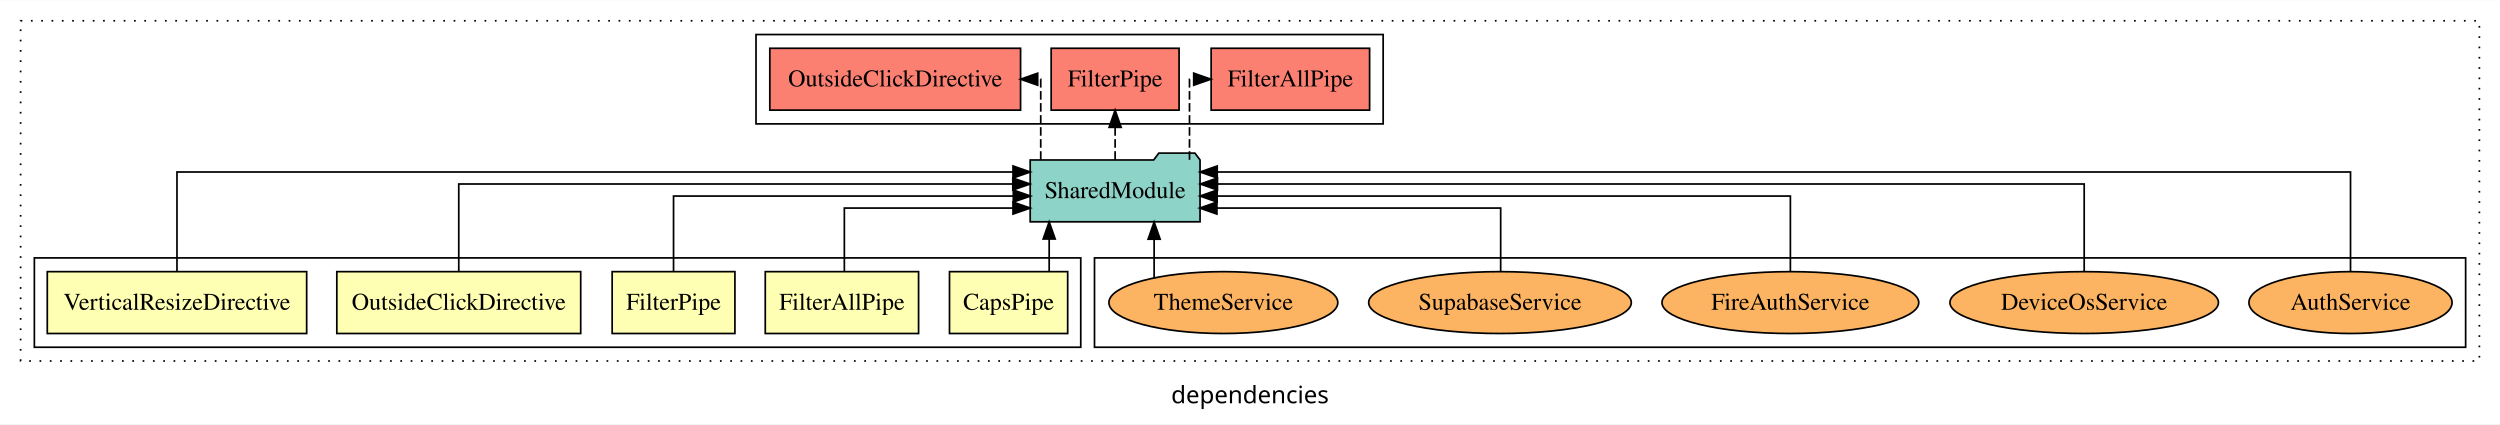
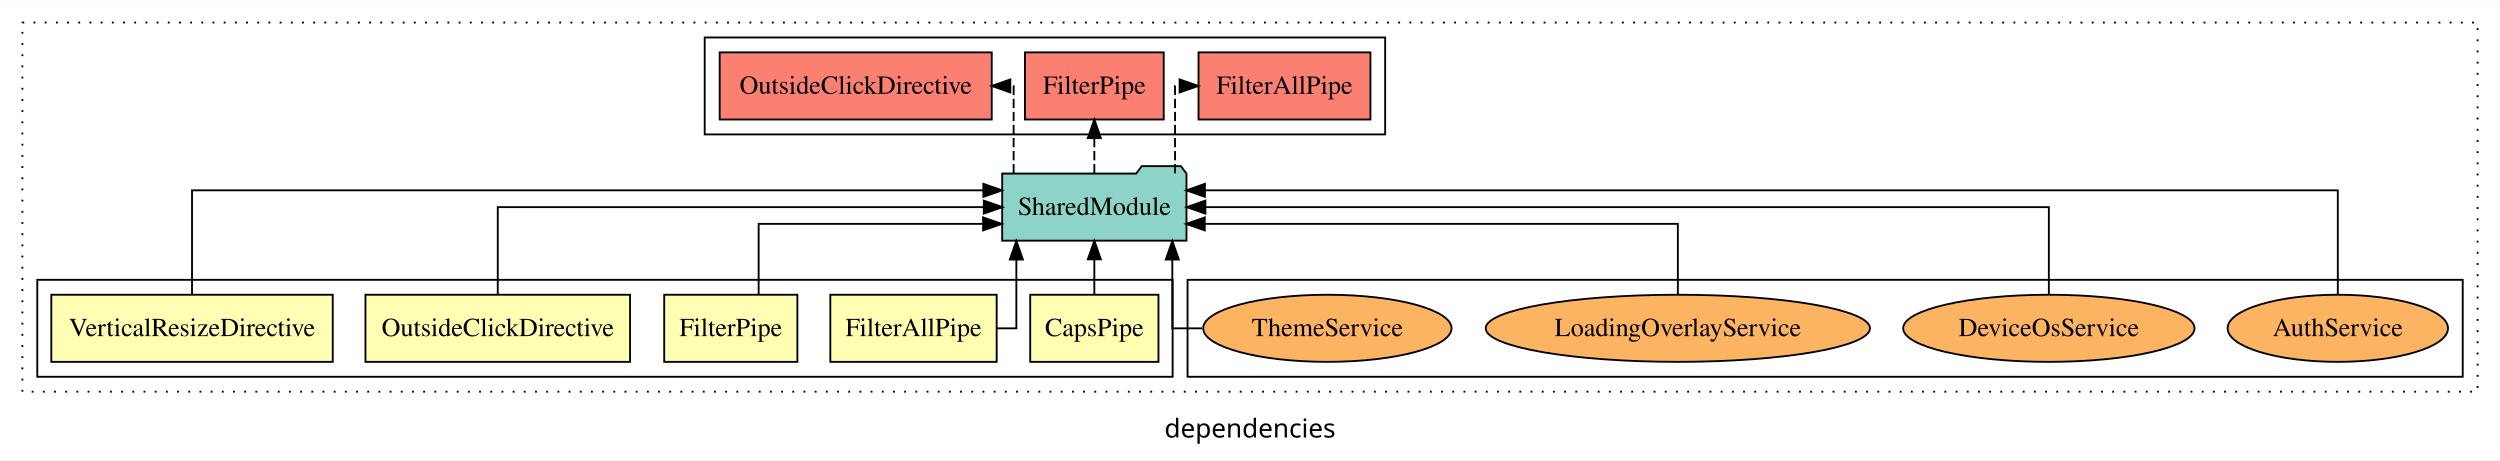
- <svg xmlns="http://www.w3.org/2000/svg" width="1455pt" height="247pt" viewBox="0.00 0.00 1455.00 246.80">
+ <svg xmlns="http://www.w3.org/2000/svg" width="1341pt" height="247pt" viewBox="0.00 0.00 1341.00 246.80">
  <g id="graph0" class="graph" transform="scale(1 1) rotate(0) translate(4 242.8)">
-     <polygon fill="white" stroke="transparent" points="-4,4 -4,-242.8 1451,-242.8 1451,4 -4,4" />
-     <text text-anchor="middle" x="723.5" y="-8.2" font-family="sans-serif" font-size="14.00">dependencies</text>
+     <polygon fill="white" stroke="transparent" points="-4,4 -4,-242.8 1337,-242.8 1337,4 -4,4" />
+     <text text-anchor="middle" x="666.5" y="-8.2" font-family="sans-serif" font-size="14.00">dependencies</text>
    <g id="clust1" class="cluster">
-       <polygon fill="none" stroke="black" stroke-dasharray="1,5" points="8,-32.8 8,-230.8 1439,-230.8 1439,-32.8 8,-32.8" />
+       <polygon fill="none" stroke="black" stroke-dasharray="1,5" points="8,-32.8 8,-230.8 1325,-230.8 1325,-32.8 8,-32.8" />
    </g>
    <g id="clust11" class="cluster">
-       <polygon fill="none" stroke="black" points="633,-40.8 633,-92.8 1431,-92.8 1431,-40.8 633,-40.8" />
-     </g>
-     <g id="clust9" class="cluster">
-       <polygon fill="none" stroke="black" points="436,-170.8 436,-222.8 801,-222.8 801,-170.8 436,-170.8" />
+       <polygon fill="none" stroke="black" points="633,-40.8 633,-92.8 1317,-92.8 1317,-40.8 633,-40.8" />
    </g>
    <g id="clust2" class="cluster">
      <polygon fill="none" stroke="black" points="16,-40.8 16,-92.8 625,-92.8 625,-40.8 16,-40.8" />
+     </g>
+     <g id="clust9" class="cluster">
+       <polygon fill="none" stroke="black" points="374,-170.8 374,-222.8 739,-222.8 739,-170.8 374,-170.8" />
    </g>
    <g id="node1" class="node">
      <polygon fill="#ffffb3" stroke="black" points="617.39,-84.8 548.61,-84.8 548.61,-48.8 617.39,-48.8 617.39,-84.8" />
      <text text-anchor="middle" x="583" y="-62.6" font-family="Times,serif" font-size="14.00">CapsPipe</text>
    </g>
    <g id="node6" class="node">
-       <polygon fill="#8dd3c7" stroke="black" points="694.43,-149.8 691.43,-153.8 670.43,-153.8 667.43,-149.8 595.57,-149.8 595.57,-113.8 694.43,-113.8 694.43,-149.8" />
-       <text text-anchor="middle" x="645" y="-127.6" font-family="Times,serif" font-size="14.00">SharedModule</text>
+       <polygon fill="#8dd3c7" stroke="black" points="632.43,-149.8 629.43,-153.8 608.43,-153.8 605.43,-149.8 533.57,-149.8 533.57,-113.8 632.43,-113.8 632.43,-149.8" />
+       <text text-anchor="middle" x="583" y="-127.6" font-family="Times,serif" font-size="14.00">SharedModule</text>
    </g>
    <g id="edge1" class="edge">
-       <path fill="none" stroke="black" d="M606.62,-84.91C606.62,-84.91 606.62,-103.79 606.62,-103.79" />
-       <polygon fill="black" stroke="black" points="603.12,-103.79 606.62,-113.79 610.12,-103.79 603.12,-103.79" />
+       <path fill="none" stroke="black" d="M583,-84.91C583,-84.91 583,-103.79 583,-103.79" />
+       <polygon fill="black" stroke="black" points="579.5,-103.79 583,-113.79 586.5,-103.79 579.5,-103.79" />
    </g>
    <g id="node2" class="node">
      <polygon fill="#ffffb3" stroke="black" points="530.61,-84.8 441.39,-84.8 441.39,-48.8 530.61,-48.8 530.61,-84.8" />
      <text text-anchor="middle" x="486" y="-62.6" font-family="Times,serif" font-size="14.00">FilterAllPipe</text>
    </g>
    <g id="edge2" class="edge">
-       <path fill="none" stroke="black" d="M487.41,-84.81C487.41,-100.85 487.41,-121.8 487.41,-121.8 487.41,-121.8 585.57,-121.8 585.57,-121.8" />
-       <polygon fill="black" stroke="black" points="585.57,-125.3 595.57,-121.8 585.57,-118.3 585.57,-125.3" />
+       <path fill="none" stroke="black" d="M530.79,-66.8C536.93,-66.8 541.17,-66.8 541.17,-66.8 541.17,-66.8 541.17,-103.69 541.17,-103.69" />
+       <polygon fill="black" stroke="black" points="537.67,-103.69 541.17,-113.69 544.67,-103.69 537.67,-103.69" />
    </g>
    <g id="node3" class="node">
      <polygon fill="#ffffb3" stroke="black" points="423.72,-84.8 352.28,-84.8 352.28,-48.8 423.72,-48.8 423.72,-84.8" />
      <text text-anchor="middle" x="388" y="-62.6" font-family="Times,serif" font-size="14.00">FilterPipe</text>
    </g>
    <g id="edge3" class="edge">
-       <path fill="none" stroke="black" d="M388,-85.07C388,-103.36 388,-128.8 388,-128.8 388,-128.8 585.75,-128.8 585.75,-128.8" />
-       <polygon fill="black" stroke="black" points="585.75,-132.3 595.75,-128.8 585.75,-125.3 585.75,-132.3" />
+       <path fill="none" stroke="black" d="M402.94,-84.83C402.94,-101.2 402.94,-122.8 402.94,-122.8 402.94,-122.8 523.32,-122.8 523.32,-122.8" />
+       <polygon fill="black" stroke="black" points="523.32,-126.3 533.32,-122.8 523.32,-119.3 523.32,-126.3" />
    </g>
    <g id="node4" class="node">
      <polygon fill="#ffffb3" stroke="black" points="333.97,-84.8 192.03,-84.8 192.03,-48.8 333.97,-48.8 333.97,-84.8" />
      <text text-anchor="middle" x="263" y="-62.6" font-family="Times,serif" font-size="14.00">OutsideClickDirective</text>
    </g>
    <g id="edge4" class="edge">
-       <path fill="none" stroke="black" d="M263,-84.93C263,-105.37 263,-135.8 263,-135.8 263,-135.8 585.45,-135.8 585.45,-135.8" />
-       <polygon fill="black" stroke="black" points="585.45,-139.3 595.45,-135.8 585.45,-132.3 585.45,-139.3" />
+       <path fill="none" stroke="black" d="M263,-84.91C263,-104.14 263,-131.8 263,-131.8 263,-131.8 523.7,-131.8 523.7,-131.8" />
+       <polygon fill="black" stroke="black" points="523.7,-135.3 533.7,-131.8 523.7,-128.3 523.7,-135.3" />
    </g>
    <g id="node5" class="node">
      <polygon fill="#ffffb3" stroke="black" points="174.48,-84.8 23.52,-84.8 23.52,-48.8 174.48,-48.8 174.48,-84.8" />
      <text text-anchor="middle" x="99" y="-62.6" font-family="Times,serif" font-size="14.00">VerticalResizeDirective</text>
    </g>
    <g id="edge5" class="edge">
-       <path fill="none" stroke="black" d="M99,-84.81C99,-107.29 99,-142.8 99,-142.8 99,-142.8 585.58,-142.8 585.58,-142.8" />
-       <polygon fill="black" stroke="black" points="585.58,-146.3 595.58,-142.8 585.58,-139.3 585.58,-146.3" />
+       <path fill="none" stroke="black" d="M99,-85.09C99,-107.01 99,-140.8 99,-140.8 99,-140.8 523.48,-140.8 523.48,-140.8" />
+       <polygon fill="black" stroke="black" points="523.48,-144.3 533.48,-140.8 523.48,-137.3 523.48,-144.3" />
    </g>
    <g id="node7" class="node">
-       <polygon fill="#fb8072" stroke="black" points="793.11,-214.8 700.89,-214.8 700.89,-178.8 793.11,-178.8 793.11,-214.8" />
-       <text text-anchor="middle" x="747" y="-192.6" font-family="Times,serif" font-size="14.00">FilterAllPipe </text>
+       <polygon fill="#fb8072" stroke="black" points="731.11,-214.8 638.89,-214.8 638.89,-178.8 731.11,-178.8 731.11,-214.8" />
+       <text text-anchor="middle" x="685" y="-192.6" font-family="Times,serif" font-size="14.00">FilterAllPipe </text>
    </g>
    <g id="edge6" class="edge">
-       <path fill="none" stroke="black" stroke-dasharray="5,2" d="M688.29,-149.91C688.29,-169.14 688.29,-196.8 688.29,-196.8 688.29,-196.8 690.74,-196.8 690.74,-196.8" />
-       <polygon fill="black" stroke="black" points="690.74,-200.3 700.74,-196.8 690.74,-193.3 690.74,-200.3" />
+       <path fill="none" stroke="black" stroke-dasharray="5,2" d="M626.29,-149.91C626.29,-169.14 626.29,-196.8 626.29,-196.8 626.29,-196.8 628.74,-196.8 628.74,-196.8" />
+       <polygon fill="black" stroke="black" points="628.74,-200.3 638.74,-196.8 628.74,-193.3 628.74,-200.3" />
    </g>
    <g id="node8" class="node">
-       <polygon fill="#fb8072" stroke="black" points="682.22,-214.8 607.78,-214.8 607.78,-178.8 682.22,-178.8 682.22,-214.8" />
-       <text text-anchor="middle" x="645" y="-192.6" font-family="Times,serif" font-size="14.00">FilterPipe </text>
+       <polygon fill="#fb8072" stroke="black" points="620.22,-214.8 545.78,-214.8 545.78,-178.8 620.22,-178.8 620.22,-214.8" />
+       <text text-anchor="middle" x="583" y="-192.6" font-family="Times,serif" font-size="14.00">FilterPipe </text>
    </g>
    <g id="edge7" class="edge">
-       <path fill="none" stroke="black" stroke-dasharray="5,2" d="M645,-149.91C645,-149.91 645,-168.79 645,-168.79" />
-       <polygon fill="black" stroke="black" points="641.5,-168.79 645,-178.79 648.5,-168.79 641.5,-168.79" />
+       <path fill="none" stroke="black" stroke-dasharray="5,2" d="M583,-149.91C583,-149.91 583,-168.79 583,-168.79" />
+       <polygon fill="black" stroke="black" points="579.5,-168.79 583,-178.79 586.5,-168.79 579.5,-168.79" />
    </g>
    <g id="node9" class="node">
-       <polygon fill="#fb8072" stroke="black" points="589.97,-214.8 444.03,-214.8 444.03,-178.8 589.97,-178.8 589.97,-214.8" />
-       <text text-anchor="middle" x="517" y="-192.6" font-family="Times,serif" font-size="14.00">OutsideClickDirective </text>
+       <polygon fill="#fb8072" stroke="black" points="527.97,-214.8 382.03,-214.8 382.03,-178.8 527.97,-178.8 527.97,-214.8" />
+       <text text-anchor="middle" x="455" y="-192.6" font-family="Times,serif" font-size="14.00">OutsideClickDirective </text>
    </g>
    <g id="edge8" class="edge">
-       <path fill="none" stroke="black" stroke-dasharray="5,2" d="M601.71,-149.91C601.71,-169.14 601.71,-196.8 601.71,-196.8 601.71,-196.8 599.93,-196.8 599.93,-196.8" />
-       <polygon fill="black" stroke="black" points="599.93,-193.3 589.93,-196.8 599.93,-200.3 599.93,-193.3" />
+       <path fill="none" stroke="black" stroke-dasharray="5,2" d="M539.71,-149.91C539.71,-169.14 539.71,-196.8 539.71,-196.8 539.71,-196.8 537.93,-196.8 537.93,-196.8" />
+       <polygon fill="black" stroke="black" points="537.93,-193.3 527.93,-196.8 537.93,-200.3 537.93,-193.3" />
    </g>
    <g id="node10" class="node">
-       <ellipse fill="#fdb462" stroke="black" cx="1364" cy="-66.8" rx="59.11" ry="18" />
-       <text text-anchor="middle" x="1364" y="-62.6" font-family="Times,serif" font-size="14.00">AuthService</text>
+       <ellipse fill="#fdb462" stroke="black" cx="1250" cy="-66.8" rx="59.11" ry="18" />
+       <text text-anchor="middle" x="1250" y="-62.6" font-family="Times,serif" font-size="14.00">AuthService</text>
    </g>
    <g id="edge9" class="edge">
-       <path fill="none" stroke="black" d="M1364,-84.81C1364,-107.29 1364,-142.8 1364,-142.8 1364,-142.8 704.42,-142.8 704.42,-142.8" />
-       <polygon fill="black" stroke="black" points="704.42,-139.3 694.42,-142.8 704.42,-146.3 704.42,-139.3" />
+       <path fill="none" stroke="black" d="M1250,-85.09C1250,-107.01 1250,-140.8 1250,-140.8 1250,-140.8 642.32,-140.8 642.32,-140.8" />
+       <polygon fill="black" stroke="black" points="642.32,-137.3 632.32,-140.8 642.32,-144.3 642.32,-137.3" />
    </g>
    <g id="node11" class="node">
-       <ellipse fill="#fdb462" stroke="black" cx="1209" cy="-66.8" rx="78.14" ry="18" />
-       <text text-anchor="middle" x="1209" y="-62.6" font-family="Times,serif" font-size="14.00">DeviceOsService</text>
+       <ellipse fill="#fdb462" stroke="black" cx="1095" cy="-66.8" rx="78.14" ry="18" />
+       <text text-anchor="middle" x="1095" y="-62.6" font-family="Times,serif" font-size="14.00">DeviceOsService</text>
    </g>
    <g id="edge10" class="edge">
-       <path fill="none" stroke="black" d="M1209,-84.93C1209,-105.37 1209,-135.8 1209,-135.8 1209,-135.8 704.56,-135.8 704.56,-135.8" />
-       <polygon fill="black" stroke="black" points="704.56,-132.3 694.56,-135.8 704.56,-139.3 704.56,-132.3" />
+       <path fill="none" stroke="black" d="M1095,-84.91C1095,-104.14 1095,-131.8 1095,-131.8 1095,-131.8 642.56,-131.8 642.56,-131.8" />
+       <polygon fill="black" stroke="black" points="642.56,-128.3 632.56,-131.8 642.56,-135.3 642.56,-128.3" />
    </g>
    <g id="node12" class="node">
-       <ellipse fill="#fdb462" stroke="black" cx="1038" cy="-66.8" rx="74.73" ry="18" />
-       <text text-anchor="middle" x="1038" y="-62.6" font-family="Times,serif" font-size="14.00">FireAuthService</text>
+       <ellipse fill="#fdb462" stroke="black" cx="896" cy="-66.8" rx="103.06" ry="18" />
+       <text text-anchor="middle" x="896" y="-62.6" font-family="Times,serif" font-size="14.00">LoadingOverlayService</text>
    </g>
    <g id="edge11" class="edge">
-       <path fill="none" stroke="black" d="M1038,-85.07C1038,-103.36 1038,-128.8 1038,-128.8 1038,-128.8 704.38,-128.8 704.38,-128.8" />
-       <polygon fill="black" stroke="black" points="704.38,-125.3 694.38,-128.8 704.38,-132.3 704.38,-125.3" />
+       <path fill="none" stroke="black" d="M896,-84.83C896,-101.2 896,-122.8 896,-122.8 896,-122.8 642.25,-122.8 642.25,-122.8" />
+       <polygon fill="black" stroke="black" points="642.25,-119.3 632.25,-122.8 642.25,-126.3 642.25,-119.3" />
    </g>
    <g id="node13" class="node">
-       <ellipse fill="#fdb462" stroke="black" cx="869" cy="-66.8" rx="76.43" ry="18" />
-       <text text-anchor="middle" x="869" y="-62.6" font-family="Times,serif" font-size="14.00">SupabaseService</text>
-     </g>
-     <g id="edge12" class="edge">
-       <path fill="none" stroke="black" d="M869.39,-84.81C869.39,-100.85 869.39,-121.8 869.39,-121.8 869.39,-121.8 704.24,-121.8 704.24,-121.8" />
-       <polygon fill="black" stroke="black" points="704.24,-118.3 694.24,-121.8 704.24,-125.3 704.24,-118.3" />
-     </g>
-     <g id="node14" class="node">
      <ellipse fill="#fdb462" stroke="black" cx="708" cy="-66.8" rx="66.61" ry="18" />
      <text text-anchor="middle" x="708" y="-62.6" font-family="Times,serif" font-size="14.00">ThemeService</text>
    </g>
-     <g id="edge13" class="edge">
-       <path fill="none" stroke="black" d="M667.7,-81.23C667.7,-81.23 667.7,-103.69 667.7,-103.69" />
-       <polygon fill="black" stroke="black" points="664.2,-103.69 667.7,-113.69 671.2,-103.69 664.2,-103.69" />
+     <g id="edge12" class="edge">
+       <path fill="none" stroke="black" d="M640.87,-66.8C631.41,-66.8 624.83,-66.8 624.83,-66.8 624.83,-66.8 624.83,-103.69 624.83,-103.69" />
+       <polygon fill="black" stroke="black" points="621.33,-103.69 624.83,-113.69 628.33,-103.69 621.33,-103.69" />
    </g>
  </g>
</svg>
